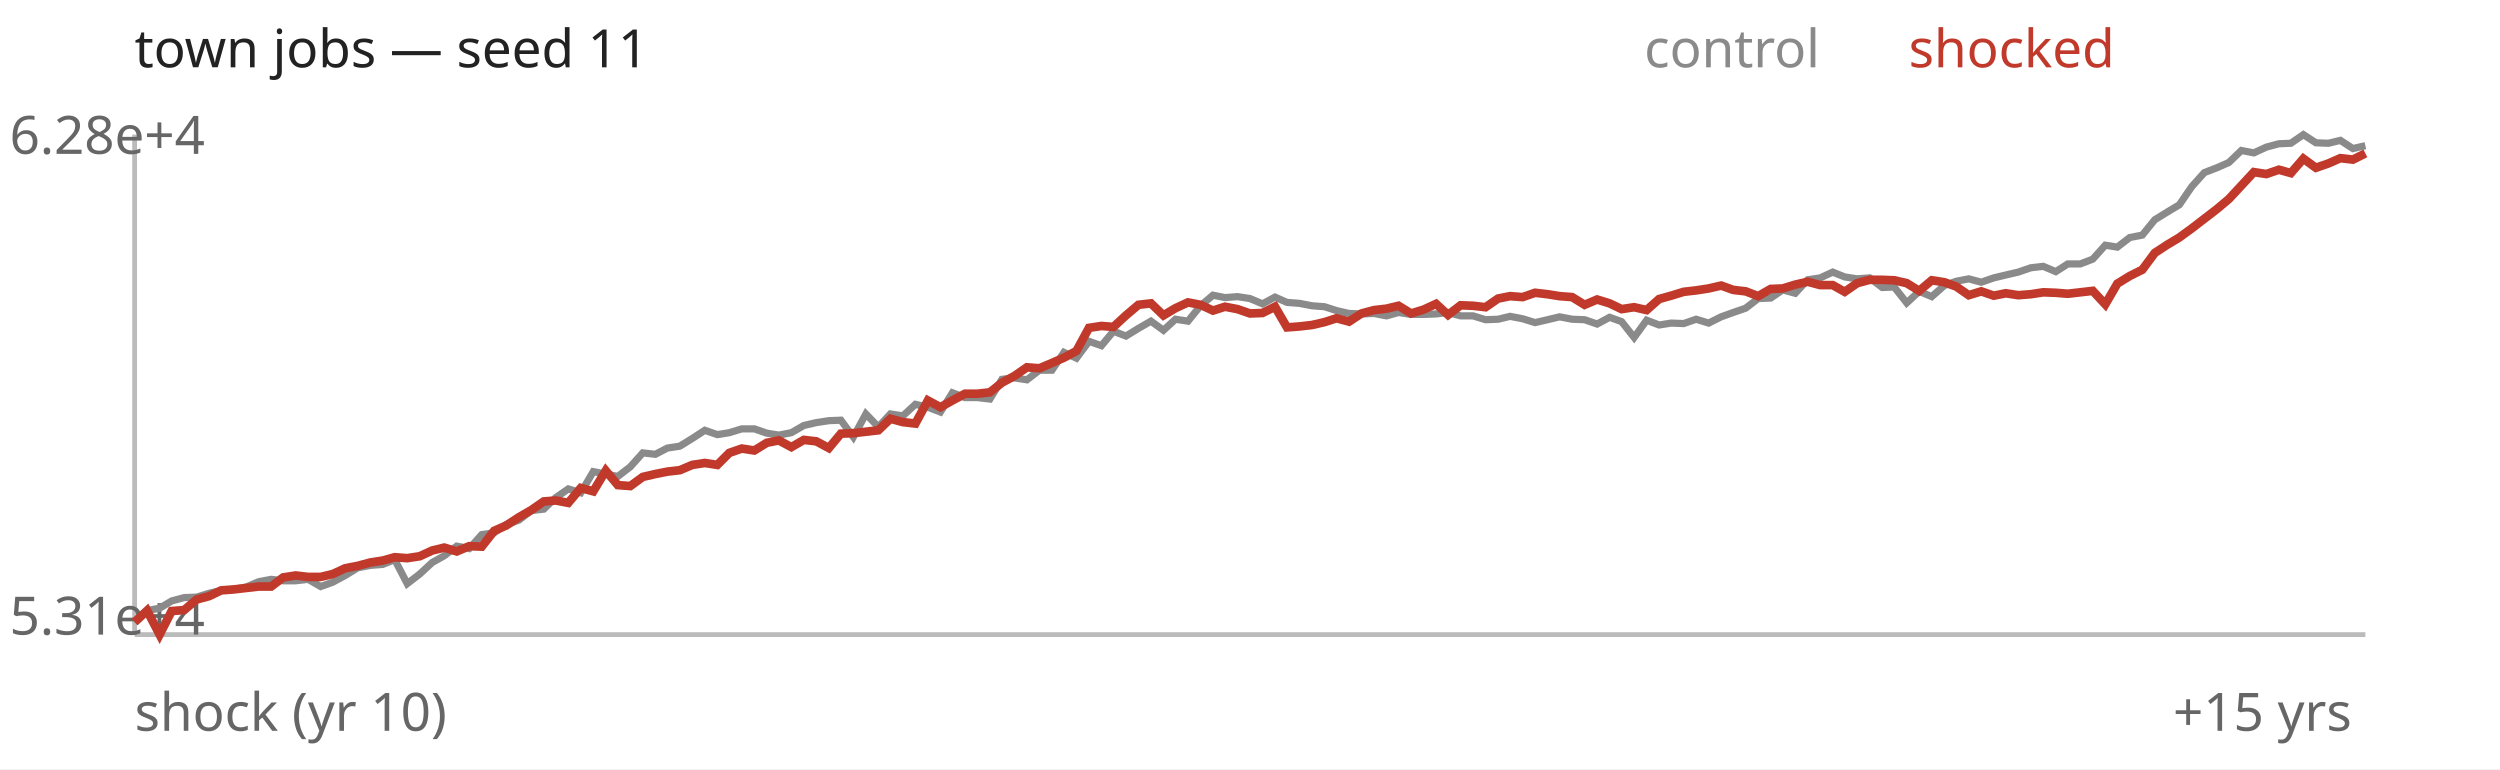
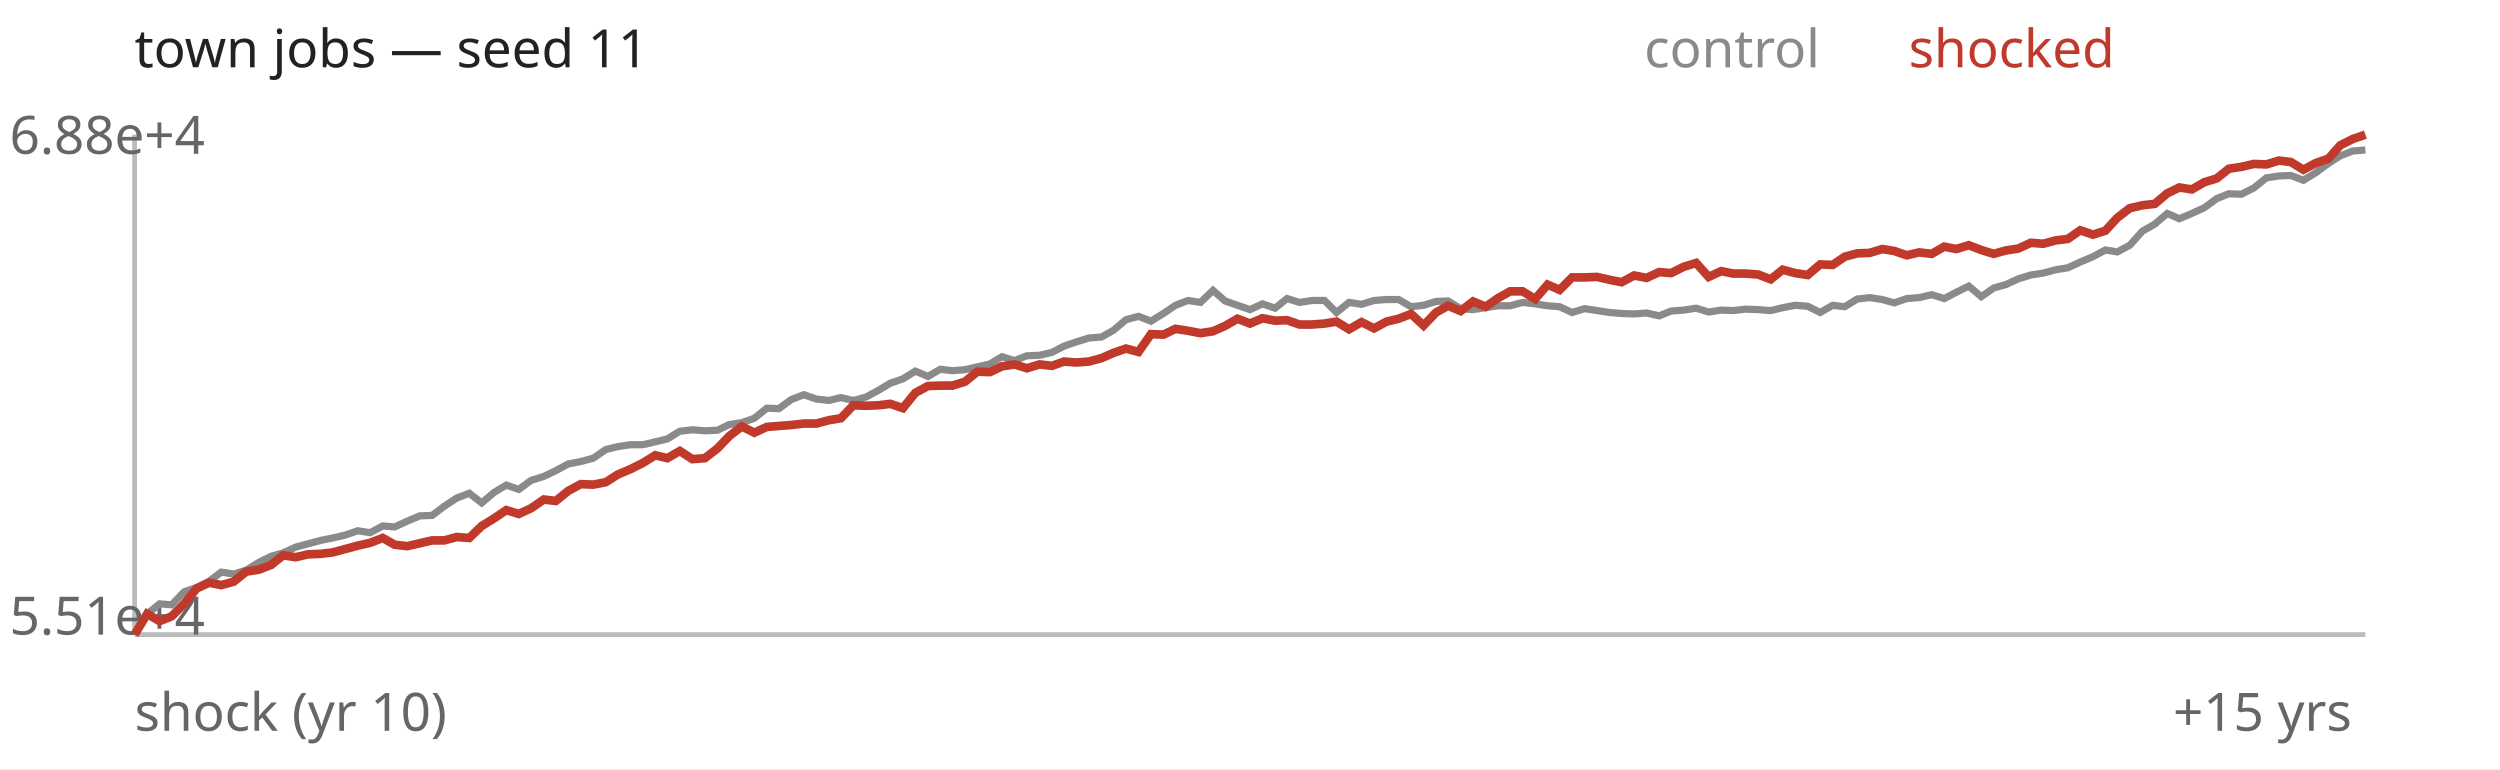
<svg xmlns="http://www.w3.org/2000/svg" width="520" height="160" viewBox="0 0 520 160" font-family="sans-serif" font-size="11">
  <rect width="520" height="160" fill="#fff" />
  <text x="28" y="14" fill="#222">town jobs — seed 11</text>
  <line x1="28" y1="132" x2="492" y2="132" stroke="#bbb" />
  <line x1="28" y1="28" x2="28" y2="132" stroke="#bbb" />
-   <text x="2" y="32" fill="#666">6.28e+4</text>
-   <text x="2" y="132" fill="#666">5.31e+4</text>
+   <text x="2" y="32" fill="#666">6.88e+4</text>
+   <text x="2" y="132" fill="#666">5.51e+4</text>
  <text x="28" y="152" fill="#666">shock (yr 10)</text>
  <text x="452" y="152" fill="#666">+15 yrs</text>
-   <polyline fill="none" stroke="#8a8a8a" stroke-width="1.5" points="28.0,129.4 30.6,127.0 33.2,126.5 35.7,125.0 38.3,124.3 40.9,124.2 43.5,123.4 46.0,122.8 48.6,122.6 51.2,122.1 53.8,121.0 56.4,120.5 58.9,120.8 61.5,120.8 64.1,120.5 66.7,122.0 69.2,121.1 71.8,119.7 74.4,118.1 77.0,117.6 79.6,117.4 82.1,116.4 84.7,121.4 87.3,119.4 89.9,117.0 92.4,115.6 95.0,113.6 97.6,114.1 100.2,111.2 102.8,110.8 105.3,109.1 107.9,108.2 110.5,106.2 113.1,105.9 115.6,103.5 118.2,101.7 120.8,102.5 123.4,98.1 126.0,98.6 128.5,99.1 131.1,97.1 133.7,94.2 136.3,94.5 138.8,93.2 141.4,92.8 144.0,91.2 146.6,89.5 149.2,90.4 151.7,90.0 154.3,89.2 156.9,89.2 159.5,90.1 162.0,90.5 164.6,90.0 167.2,88.5 169.8,87.9 172.4,87.5 174.9,87.4 177.5,90.9 180.1,86.1 182.7,88.8 185.2,86.1 187.8,86.5 190.4,84.1 193.0,84.7 195.6,85.7 198.1,81.7 200.7,82.7 203.3,82.7 205.9,83.0 208.4,78.9 211.0,78.6 213.6,79.0 216.2,77.0 218.8,77.0 221.3,73.3 223.9,74.5 226.5,71.0 229.1,71.9 231.6,68.9 234.2,69.9 236.8,68.3 239.4,66.8 242.0,68.7 244.5,66.4 247.1,66.8 249.7,63.6 252.3,61.4 254.8,61.9 257.4,61.7 260.0,62.1 262.6,63.2 265.2,61.8 267.7,62.9 270.3,63.1 272.9,63.6 275.5,63.8 278.0,64.6 280.6,65.2 283.2,65.3 285.8,65.2 288.4,65.7 290.9,65.0 293.5,65.4 296.1,65.4 298.7,65.3 301.2,65.0 303.8,65.7 306.4,65.7 309.0,66.5 311.6,66.4 314.1,65.8 316.7,66.3 319.3,67.1 321.9,66.5 324.4,65.9 327.0,66.4 329.6,66.5 332.2,67.4 334.8,66.0 337.3,66.9 339.9,70.2 342.5,66.6 345.1,67.6 347.6,67.2 350.2,67.3 352.8,66.4 355.4,67.2 358.0,65.9 360.5,65.0 363.1,64.1 365.7,62.1 368.3,62.0 370.8,60.3 373.4,61.0 376.0,58.2 378.6,57.8 381.2,56.6 383.7,57.6 386.3,58.0 388.9,57.8 391.5,59.8 394.0,59.7 396.6,63.0 399.2,60.6 401.8,61.7 404.4,59.4 406.9,58.5 409.5,58.0 412.1,58.7 414.7,57.8 417.2,57.2 419.8,56.6 422.4,55.7 425.0,55.4 427.6,56.5 430.1,54.9 432.7,54.9 435.3,53.9 437.9,51.0 440.4,51.4 443.0,49.4 445.6,48.9 448.2,45.7 450.8,44.1 453.3,42.6 455.9,38.8 458.5,35.9 461.1,34.9 463.6,33.8 466.2,31.3 468.8,31.8 471.4,30.6 474.0,29.9 476.5,29.8 479.1,28.0 481.7,29.7 484.3,29.8 486.8,29.2 489.4,30.9 492.0,30.3" />
-   <polyline fill="none" stroke="#c0392b" stroke-width="1.8" points="28.0,129.4 30.6,127.0 33.2,132.0 35.7,127.1 38.3,126.9 40.9,124.7 43.5,124.0 46.0,122.8 48.6,122.6 51.2,122.3 53.8,122.0 56.4,122.0 58.9,120.1 61.5,119.7 64.1,120.0 66.7,120.0 69.2,119.4 71.8,118.2 74.4,117.7 77.0,117.0 79.6,116.6 82.1,115.9 84.7,116.1 87.3,115.7 89.9,114.5 92.4,113.9 95.0,114.7 97.6,113.6 100.2,113.7 102.8,110.4 105.3,109.3 107.9,107.6 110.5,106.1 113.1,104.3 115.6,104.1 118.2,104.6 120.8,101.5 123.4,102.2 126.0,97.9 128.5,100.9 131.1,101.1 133.7,99.2 136.3,98.6 138.8,98.1 141.4,97.8 144.0,96.7 146.6,96.3 149.2,96.7 151.7,94.2 154.3,93.3 156.9,93.7 159.5,92.1 162.0,91.6 164.6,93.0 167.2,91.5 169.8,91.8 172.4,93.2 174.9,90.2 177.5,90.1 180.1,89.8 182.7,89.5 185.2,87.1 187.8,87.8 190.4,88.1 193.0,83.3 195.6,84.7 198.1,83.3 200.7,81.9 203.3,81.9 205.9,81.6 208.4,79.6 211.0,78.2 213.6,76.4 216.2,76.6 218.8,75.5 221.3,74.4 223.9,73.0 226.5,68.2 229.1,67.8 231.6,68.0 234.2,65.6 236.8,63.4 239.4,63.1 242.0,65.6 244.5,64.1 247.1,62.9 249.7,63.4 252.3,64.6 254.8,63.8 257.4,64.3 260.0,65.2 262.6,65.1 265.2,63.8 267.7,68.1 270.3,67.9 272.9,67.6 275.5,67.0 278.0,66.2 280.6,66.9 283.2,65.2 285.8,64.5 288.4,64.2 290.9,63.6 293.5,65.2 296.1,64.4 298.7,63.2 301.2,65.5 303.8,63.5 306.4,63.6 309.0,63.9 311.6,62.1 314.1,61.6 316.7,61.8 319.3,60.9 321.9,61.2 324.4,61.6 327.0,61.8 329.6,63.4 332.2,62.3 334.8,63.1 337.3,64.3 339.9,63.9 342.5,64.5 345.1,62.2 347.6,61.5 350.2,60.7 352.8,60.4 355.4,60.0 358.0,59.4 360.5,60.3 363.1,60.6 365.7,61.6 368.3,60.1 370.8,60.0 373.4,59.2 376.0,58.6 378.6,59.3 381.2,59.3 383.7,60.7 386.3,58.9 388.9,58.2 391.5,58.2 394.0,58.3 396.6,58.9 399.2,60.5 401.8,58.3 404.4,58.7 406.9,59.6 409.5,61.4 412.1,60.6 414.7,61.5 417.2,61.0 419.8,61.4 422.4,61.2 425.0,60.8 427.6,60.9 430.1,61.1 432.7,60.8 435.3,60.5 437.9,63.3 440.4,59.0 443.0,57.4 445.6,56.1 448.2,52.6 450.8,50.9 453.3,49.4 455.9,47.5 458.5,45.5 461.1,43.5 463.6,41.4 466.2,38.6 468.8,35.8 471.4,36.2 474.0,35.3 476.5,36.0 479.1,33.0 481.7,34.9 484.3,34.0 486.8,32.9 489.4,33.2 492.0,31.9" />
+   <polyline fill="none" stroke="#8a8a8a" stroke-width="1.5" points="28.0,132.0 30.6,127.7 33.2,125.6 35.7,125.8 38.3,123.1 40.9,122.2 43.5,120.9 46.0,119.0 48.6,119.4 51.2,118.6 53.8,117.0 56.4,115.7 58.9,115.0 61.5,113.8 64.1,113.1 66.7,112.4 69.2,111.9 71.8,111.3 74.4,110.4 77.0,110.8 79.6,109.4 82.1,109.6 84.7,108.4 87.3,107.3 89.9,107.2 92.4,105.3 95.0,103.6 97.6,102.6 100.2,104.6 102.8,102.4 105.3,100.9 107.9,101.8 110.5,99.9 113.1,99.1 115.6,97.9 118.2,96.5 120.8,96.0 123.4,95.3 126.0,93.5 128.5,92.9 131.1,92.5 133.7,92.5 136.3,91.9 138.8,91.3 141.4,89.7 144.0,89.4 146.6,89.6 149.2,89.5 151.7,88.3 154.3,87.9 156.9,87.0 159.5,84.9 162.0,85.0 164.6,83.1 167.2,82.1 169.8,83.0 172.4,83.3 174.9,82.7 177.5,83.3 180.1,82.6 182.7,81.2 185.2,79.7 187.8,78.8 190.4,77.2 193.0,78.3 195.6,76.8 198.1,77.1 200.7,76.9 203.3,76.3 205.9,75.7 208.4,74.2 211.0,75.0 213.6,74.0 216.2,73.9 218.8,73.3 221.3,72.0 223.9,71.1 226.5,70.3 229.1,70.1 231.6,68.7 234.2,66.5 236.8,65.8 239.4,66.8 242.0,65.2 244.5,63.5 247.1,62.5 249.7,62.9 252.3,60.4 254.8,62.6 257.4,63.5 260.0,64.4 262.6,63.2 265.2,64.1 267.7,62.1 270.3,62.9 272.9,62.5 275.5,62.5 278.0,65.0 280.6,62.9 283.2,63.3 285.8,62.5 288.4,62.3 290.9,62.3 293.5,63.8 296.1,63.5 298.7,62.7 301.2,62.6 303.8,64.2 306.4,64.4 309.0,64.0 311.6,63.6 314.1,63.6 316.7,62.9 319.3,63.2 321.9,63.6 324.4,63.8 327.0,65.0 329.6,64.2 332.2,64.6 334.8,65.0 337.3,65.2 339.9,65.3 342.5,65.1 345.1,65.7 347.6,64.7 350.2,64.5 352.8,64.1 355.4,64.9 358.0,64.5 360.5,64.6 363.1,64.3 365.7,64.4 368.3,64.6 370.8,64.0 373.4,63.5 376.0,63.7 378.6,65.0 381.2,63.5 383.7,63.8 386.3,62.2 388.9,61.9 391.5,62.3 394.0,63.0 396.6,62.1 399.2,61.9 401.8,61.3 404.4,62.1 406.9,60.8 409.5,59.5 412.1,61.7 414.7,59.9 417.2,59.2 419.8,58.0 422.4,57.2 425.0,56.8 427.6,56.1 430.1,55.7 432.7,54.5 435.3,53.4 437.9,52.0 440.4,52.4 443.0,51.0 445.6,48.1 448.2,46.6 450.8,44.4 453.3,45.5 455.9,44.4 458.5,43.2 461.1,41.3 463.6,40.3 466.2,40.4 468.8,39.1 471.4,37.0 474.0,36.6 476.5,36.5 479.1,37.5 481.7,35.9 484.3,34.0 486.8,32.4 489.4,31.4 492.0,31.2" />
+   <polyline fill="none" stroke="#c0392b" stroke-width="1.8" points="28.0,132.0 30.6,127.7 33.2,129.2 35.7,128.2 38.3,125.6 40.9,122.4 43.5,121.2 46.0,121.7 48.6,121.0 51.2,118.9 53.8,118.5 56.4,117.5 58.9,115.5 61.5,115.9 64.1,115.3 66.7,115.2 69.2,114.9 71.8,114.2 74.4,113.5 77.0,112.9 79.6,111.9 82.1,113.3 84.7,113.6 87.3,113.0 89.9,112.4 92.4,112.4 95.0,111.7 97.6,111.9 100.2,109.4 102.8,107.8 105.3,106.1 107.9,106.9 110.5,105.7 113.1,103.9 115.6,104.2 118.2,102.1 120.8,100.7 123.4,100.8 126.0,100.3 128.5,98.7 131.1,97.6 133.7,96.3 136.3,94.7 138.8,95.3 141.4,93.8 144.0,95.5 146.6,95.3 149.2,93.3 151.7,90.7 154.3,88.7 156.9,90.0 159.5,88.8 162.0,88.6 164.6,88.4 167.2,88.1 169.8,88.1 172.4,87.4 174.9,87.0 177.5,84.3 180.1,84.4 182.7,84.3 185.2,84.0 187.8,84.9 190.4,81.7 193.0,80.3 195.6,80.2 198.1,80.2 200.7,79.4 203.3,77.3 205.9,77.4 208.4,76.2 211.0,75.8 213.6,76.6 216.2,75.8 218.8,76.1 221.3,75.2 223.9,75.4 226.5,75.2 229.1,74.5 231.6,73.4 234.2,72.5 236.8,73.2 239.4,69.5 242.0,69.6 244.5,68.4 247.1,68.8 249.7,69.3 252.3,68.9 254.8,67.8 257.4,66.3 260.0,67.3 262.6,66.2 265.2,66.7 267.7,66.6 270.3,67.5 272.9,67.5 275.5,67.3 278.0,66.9 280.6,68.5 283.2,67.0 285.8,68.3 288.4,66.9 290.9,66.3 293.5,65.3 296.1,67.7 298.7,65.0 301.2,63.6 303.8,64.7 306.4,62.7 309.0,63.8 311.6,62.0 314.1,60.6 316.7,60.6 319.3,62.2 321.9,59.2 324.4,60.3 327.0,57.7 329.6,57.7 332.2,57.6 334.8,58.2 337.3,58.7 339.9,57.3 342.5,57.8 345.1,56.6 347.6,56.8 350.2,55.5 352.8,54.7 355.4,57.6 358.0,56.4 360.5,56.9 363.1,56.9 365.7,57.1 368.3,58.1 370.8,56.1 373.4,56.8 376.0,57.2 378.6,55.0 381.2,55.1 383.7,53.4 386.3,52.7 388.9,52.6 391.5,51.8 394.0,52.2 396.6,53.1 399.2,52.5 401.8,52.8 404.4,51.3 406.9,51.8 409.5,51.0 412.1,52.0 414.7,52.8 417.2,52.1 419.8,51.7 422.4,50.5 425.0,50.7 427.6,50.0 430.1,49.7 432.7,47.9 435.3,48.8 437.9,48.0 440.4,45.3 443.0,43.3 445.6,42.7 448.2,42.4 450.8,40.2 453.3,39.0 455.9,39.4 458.5,37.9 461.1,37.1 463.6,35.1 466.2,34.7 468.8,34.1 471.4,34.2 474.0,33.4 476.5,33.7 479.1,35.3 481.7,33.9 484.3,33.0 486.8,30.2 489.4,28.9 492.0,28.0" />
  <text x="342" y="14" fill="#8a8a8a">control</text>
  <text x="397" y="14" fill="#c0392b">shocked</text>
</svg>
